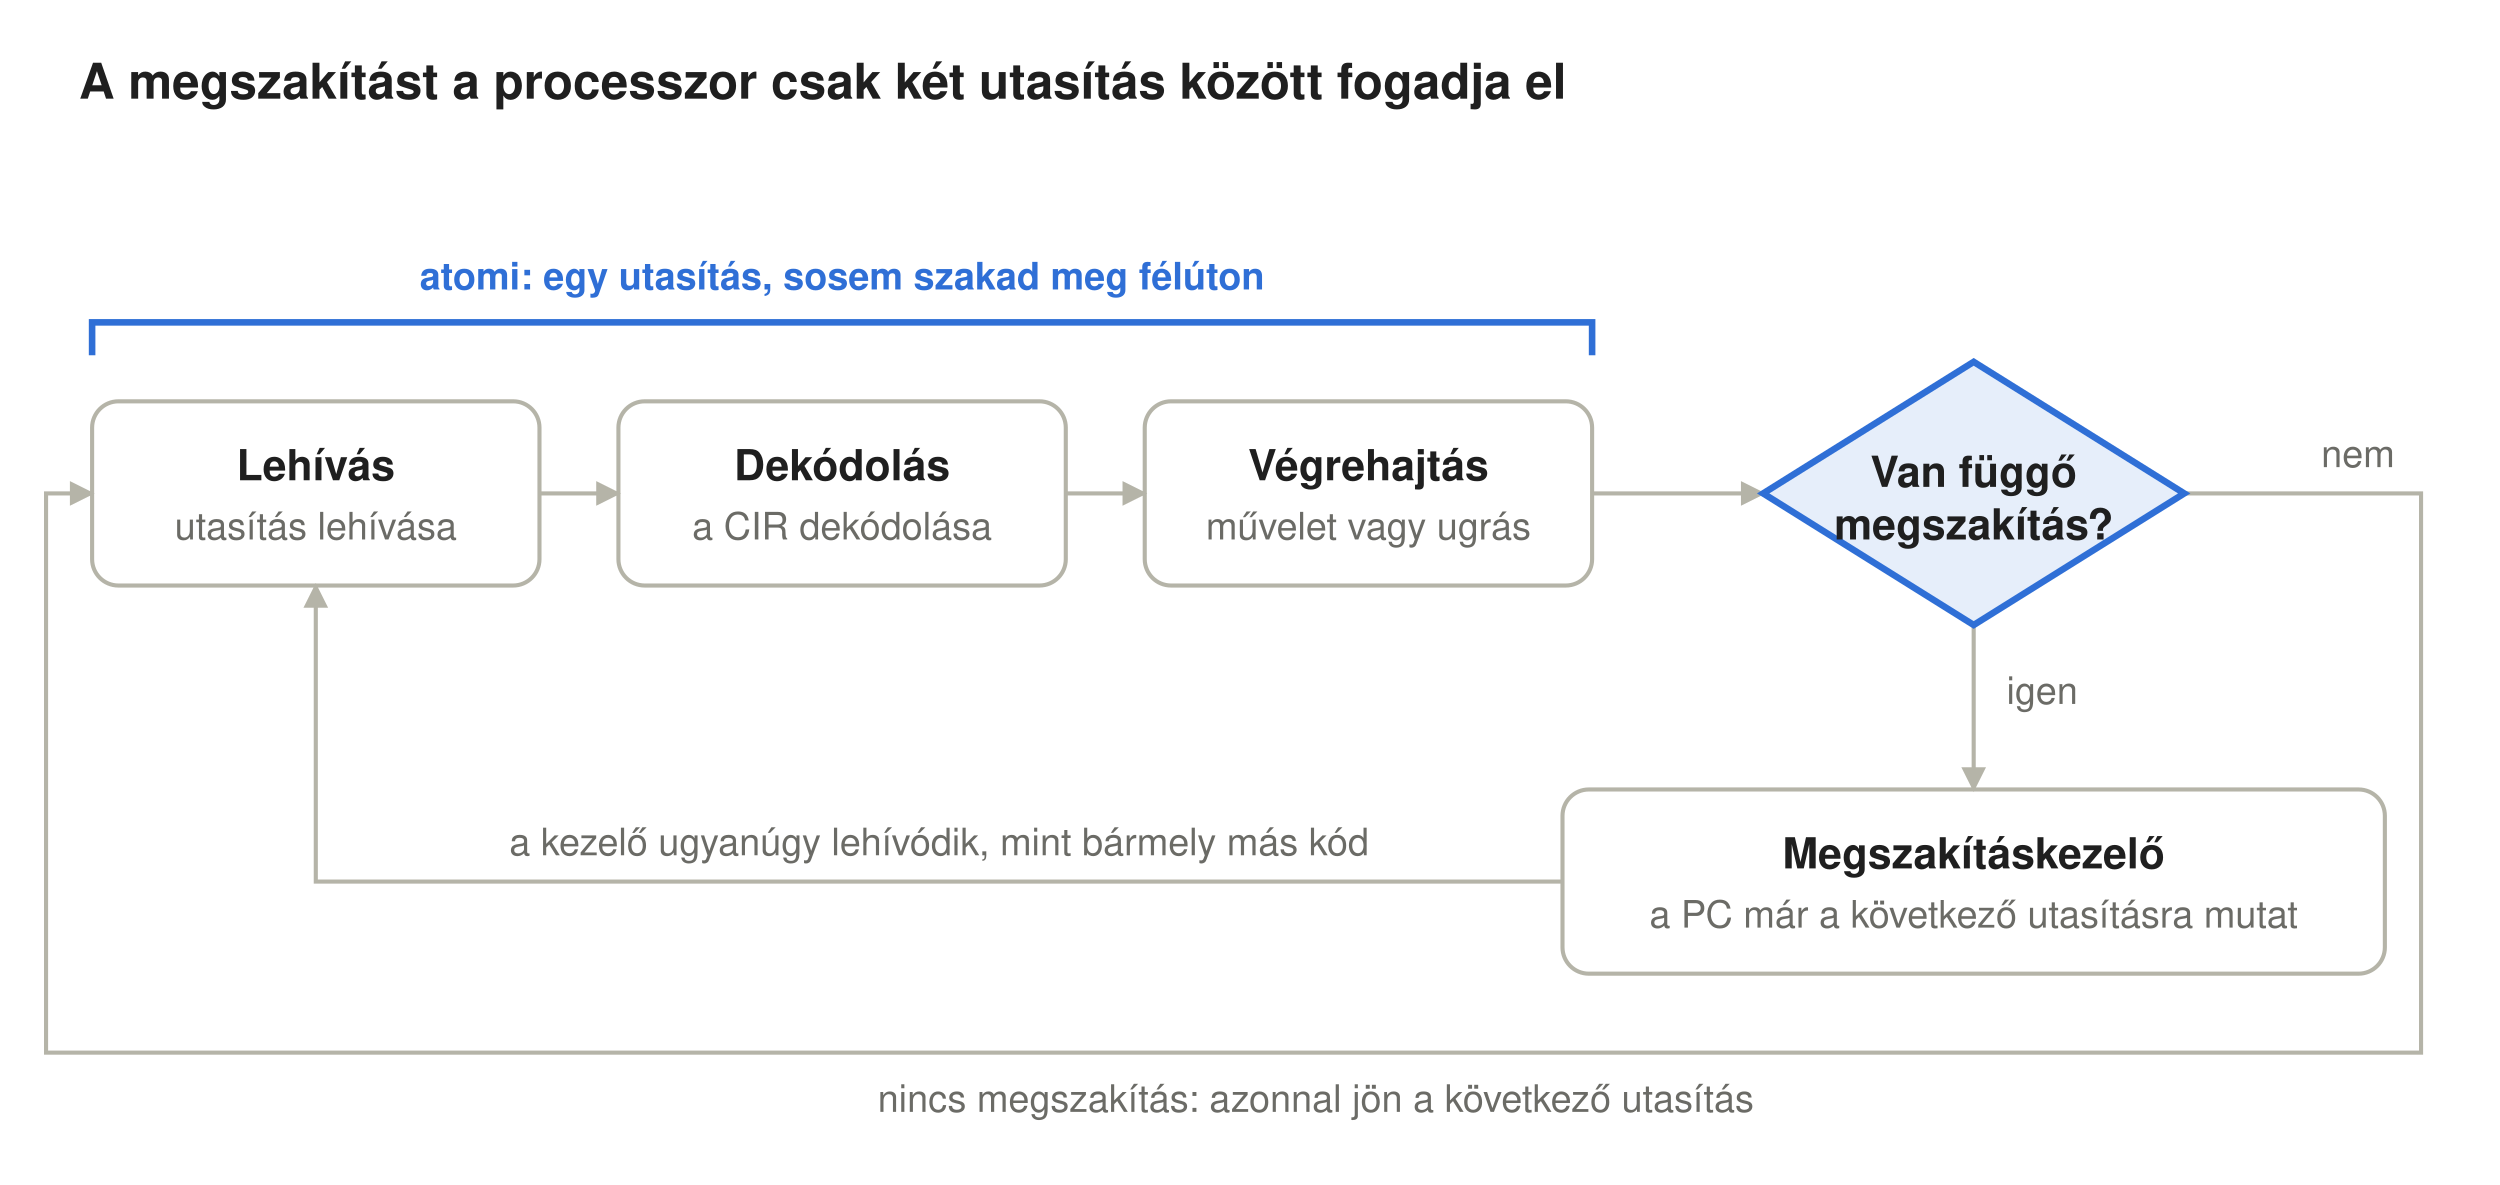
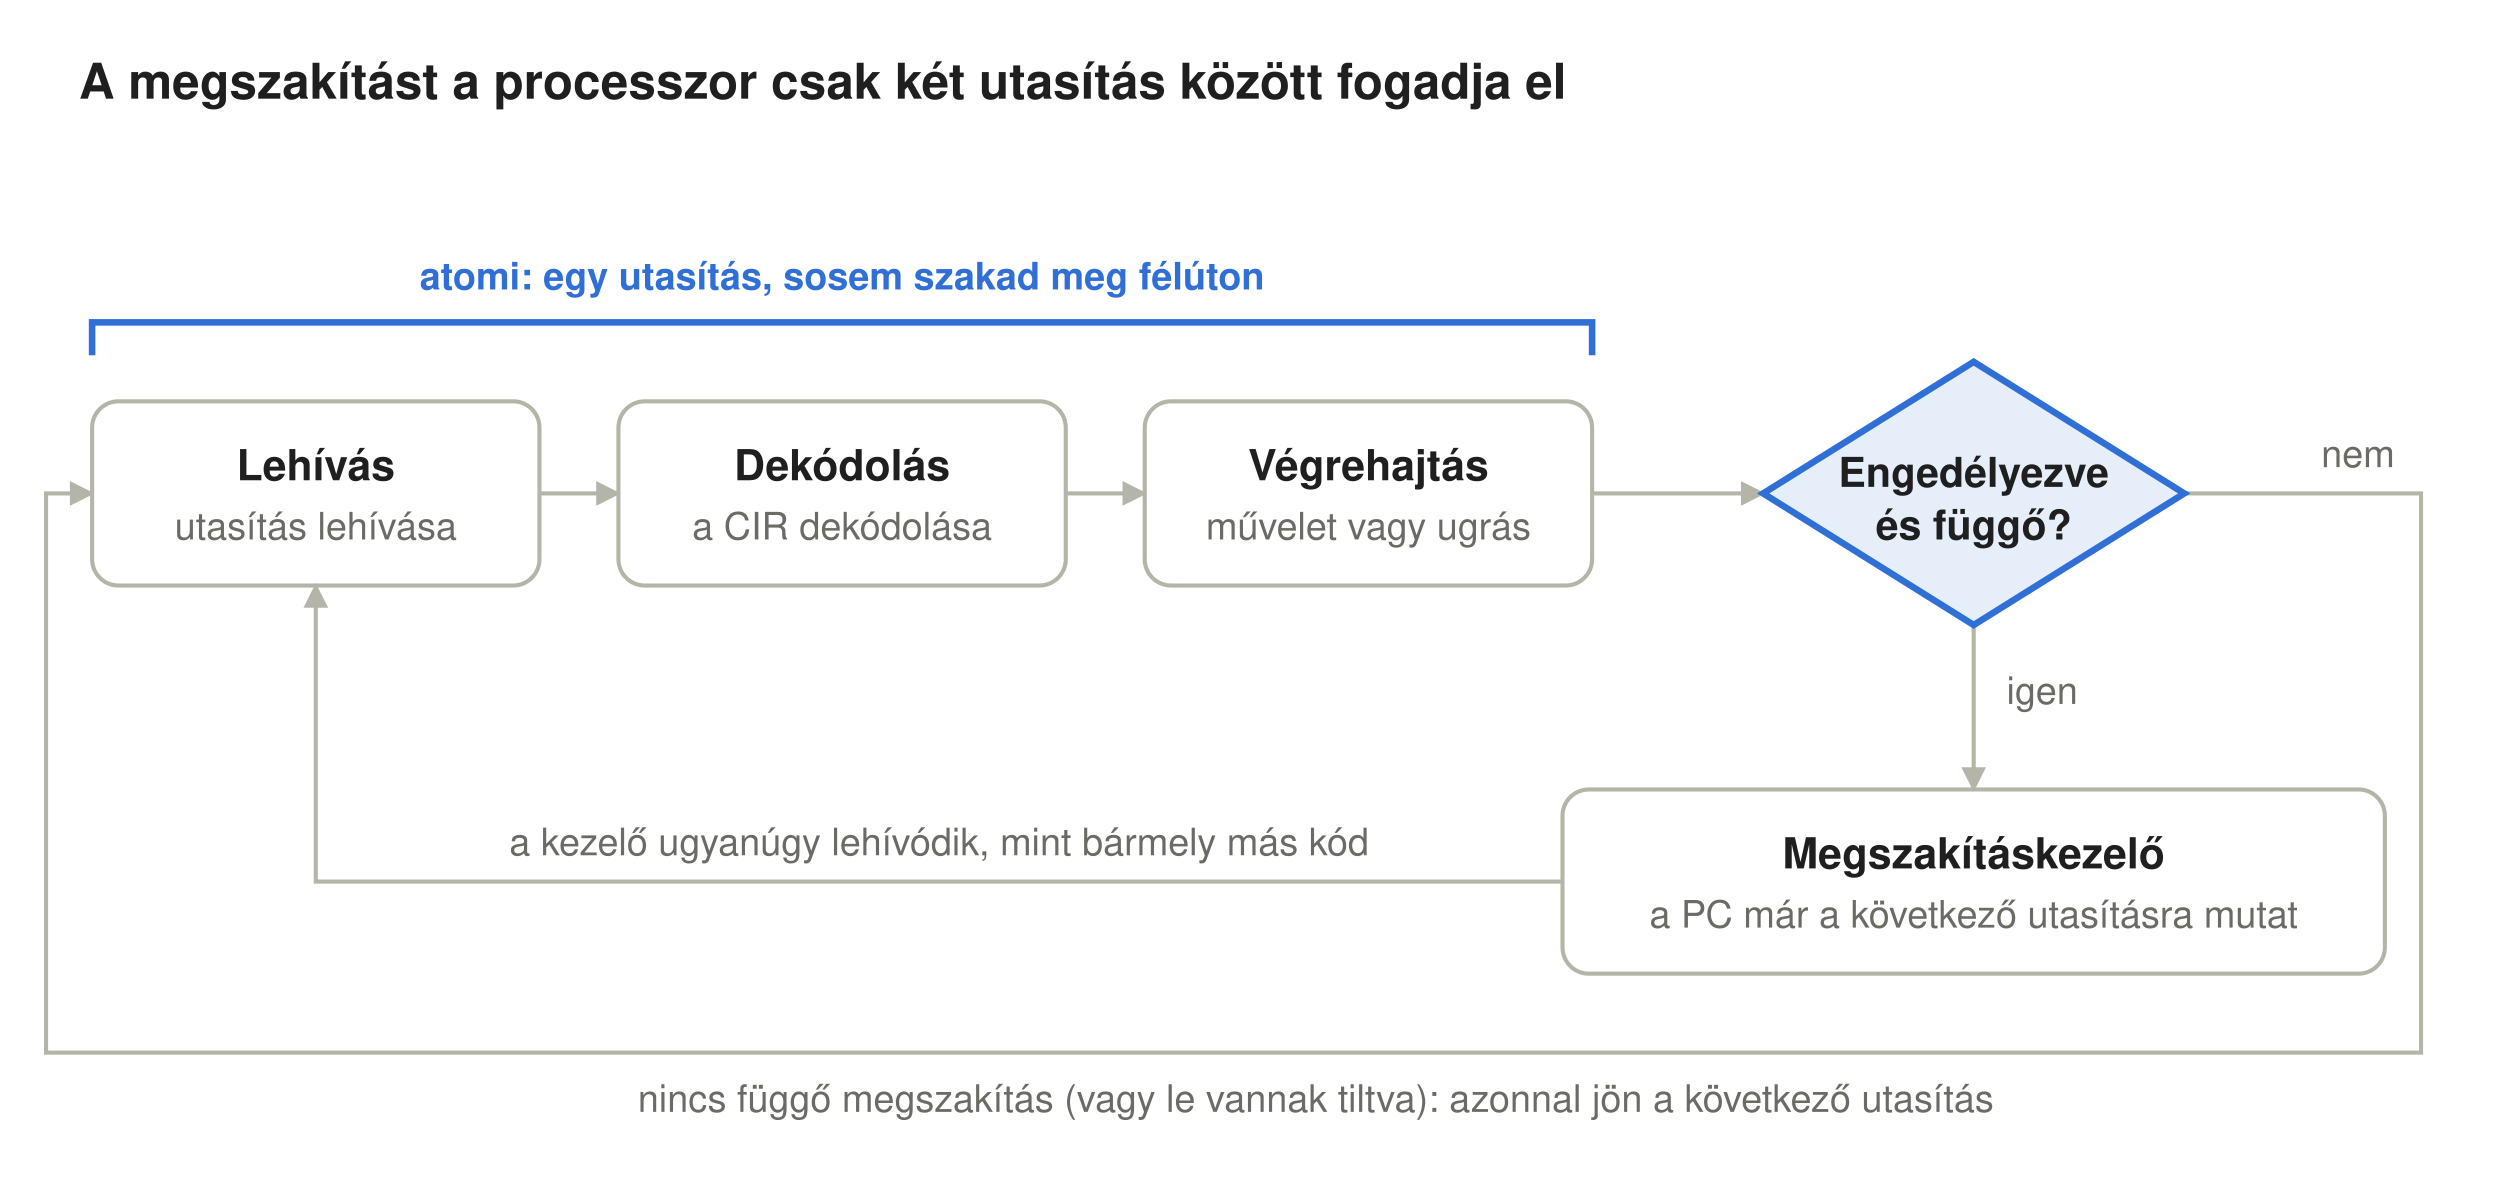
<svg xmlns="http://www.w3.org/2000/svg" viewBox="0 0 760 360" width="760" height="360" role="img" aria-label="A megszakítást a processzor csak két utasítás között fogadja el">
  <style>
  .ink{fill:#1f1f1f}.quiet{fill:#6b6b66}.edge{stroke:#b5b4a8}.edgef{fill:#b5b4a8}
  .grid{stroke:#e3e2da}.acc{stroke:#2f6fd6}.accf{fill:#2f6fd6;fill-opacity:.12}.acct{fill:#2f6fd6}
  .bad{fill:#c8372d}.bads{stroke:#c8372d}.tint{fill:#f4f3ee}
  text{font-family:-apple-system,BlinkMacSystemFont,'Segoe UI',Helvetica,Arial,sans-serif}
  .mono{font-family:ui-monospace,SFMono-Regular,Menlo,Consolas,monospace}
  @media (prefers-color-scheme: dark){
    .ink{fill:#e8e8e3}.quiet{fill:#a3a39c}.edge{stroke:#6f6e66}.edgef{fill:#6f6e66}
    .grid{stroke:#3a3a35}.acc{stroke:#5b93ef}.accf{fill:#5b93ef;fill-opacity:.18}.acct{fill:#7aa9f5}
    .bad{fill:#ff7b70}.bads{stroke:#ff7b70}.tint{fill:#22221f}
  }
</style>
  <defs>
    <marker id="ic" viewBox="0 0 10 10" refX="9" refY="5" markerWidth="6" markerHeight="6" orient="auto-start-reverse">
      <path d="M0 0L10 5L0 10z" class="edgef" />
    </marker>
  </defs>
  <text x="24" y="30" font-size="15" font-weight="600" class="ink" text-anchor="start">A megszakítást a processzor csak két utasítás között fogadja el</text>
  <path d="M28.0 108V98H484.0V108" fill="none" class="acc" stroke-width="2" />
  <text x="256.0" y="88" font-size="11.5" font-weight="600" class="acct" text-anchor="middle">atomi: egy utasítás, sosem szakad meg félúton</text>
  <path d="M164.0 150H188.0" fill="none" class="edge" stroke-width="1.25" marker-end="url(#ic)" />
  <path d="M324.0 150H348.0" fill="none" class="edge" stroke-width="1.25" marker-end="url(#ic)" />
  <path d="M484.0 150H536" fill="none" class="edge" stroke-width="1.25" marker-end="url(#ic)" />
  <path d="M475.0 268H96V178.0" fill="none" class="edge" stroke-width="1.25" marker-end="url(#ic)" />
  <path d="M600 190V240" fill="none" class="edge" stroke-width="1.25" marker-end="url(#ic)" />
  <path d="M664 150H736V320H14V150H28.0" fill="none" class="edge" stroke-width="1.25" marker-end="url(#ic)" />
  <rect x="28.0" y="122.0" width="136" height="56" rx="8" fill="none" class="edge" stroke-width="1.25" />
  <text x="96" y="146" font-size="13" font-weight="600" class="ink" text-anchor="middle">Lehívás</text>
  <text x="96" y="164" font-size="11.5" font-weight="400" class="quiet" text-anchor="middle">utasítás lehívása</text>
  <rect x="188.0" y="122.0" width="136" height="56" rx="8" fill="none" class="edge" stroke-width="1.25" />
  <text x="256" y="146" font-size="13" font-weight="600" class="ink" text-anchor="middle">Dekódolás</text>
  <text x="256" y="164" font-size="11.5" font-weight="400" class="quiet" text-anchor="middle">a CIR dekódolása</text>
  <rect x="348.0" y="122.0" width="136" height="56" rx="8" fill="none" class="edge" stroke-width="1.25" />
  <text x="416" y="146" font-size="13" font-weight="600" class="ink" text-anchor="middle">Végrehajtás</text>
  <text x="416" y="164" font-size="11.5" font-weight="400" class="quiet" text-anchor="middle">művelet vagy ugrás</text>
  <polygon points="536,150 600,110 664,150 600,190" class="accf" />
  <polygon points="536,150 600,110 664,150 600,190" fill="none" class="acc" stroke-width="2" />
-   <text x="600" y="148" font-size="13" font-weight="600" class="ink" text-anchor="middle">Van függő</text>
-   <text x="600" y="164" font-size="13" font-weight="600" class="ink" text-anchor="middle">megszakítás?</text>
+   <text x="600" y="148" font-size="12.5" font-weight="600" class="ink" text-anchor="middle">Engedélyezve</text>
+   <text x="600" y="164" font-size="12.5" font-weight="600" class="ink" text-anchor="middle">és függő?</text>
  <rect x="475.0" y="240" width="250" height="56" rx="8" fill="none" class="edge" stroke-width="1.25" />
  <text x="600" y="264" font-size="13" font-weight="600" class="ink" text-anchor="middle">Megszakításkezelő</text>
  <text x="600" y="282" font-size="11.5" font-weight="400" class="quiet" text-anchor="middle">a PC már a következő utasításra mutat</text>
  <text x="610" y="214" font-size="11.5" font-weight="400" class="quiet" text-anchor="start">igen</text>
  <text x="728" y="142" font-size="11.5" font-weight="400" class="quiet" text-anchor="end">nem</text>
  <text x="285.5" y="260" font-size="11.5" font-weight="400" class="quiet" text-anchor="middle">a kezelő ugyanúgy lehívódik, mint bármely más kód</text>
-   <text x="400" y="338" font-size="11.5" font-weight="400" class="quiet" text-anchor="middle">nincs megszakítás: azonnal jön a következő utasítás</text>
+   <text x="400" y="338" font-size="11.5" font-weight="400" class="quiet" text-anchor="middle">nincs függő megszakítás (vagy le vannak tiltva): azonnal jön a következő utasítás</text>
</svg>
